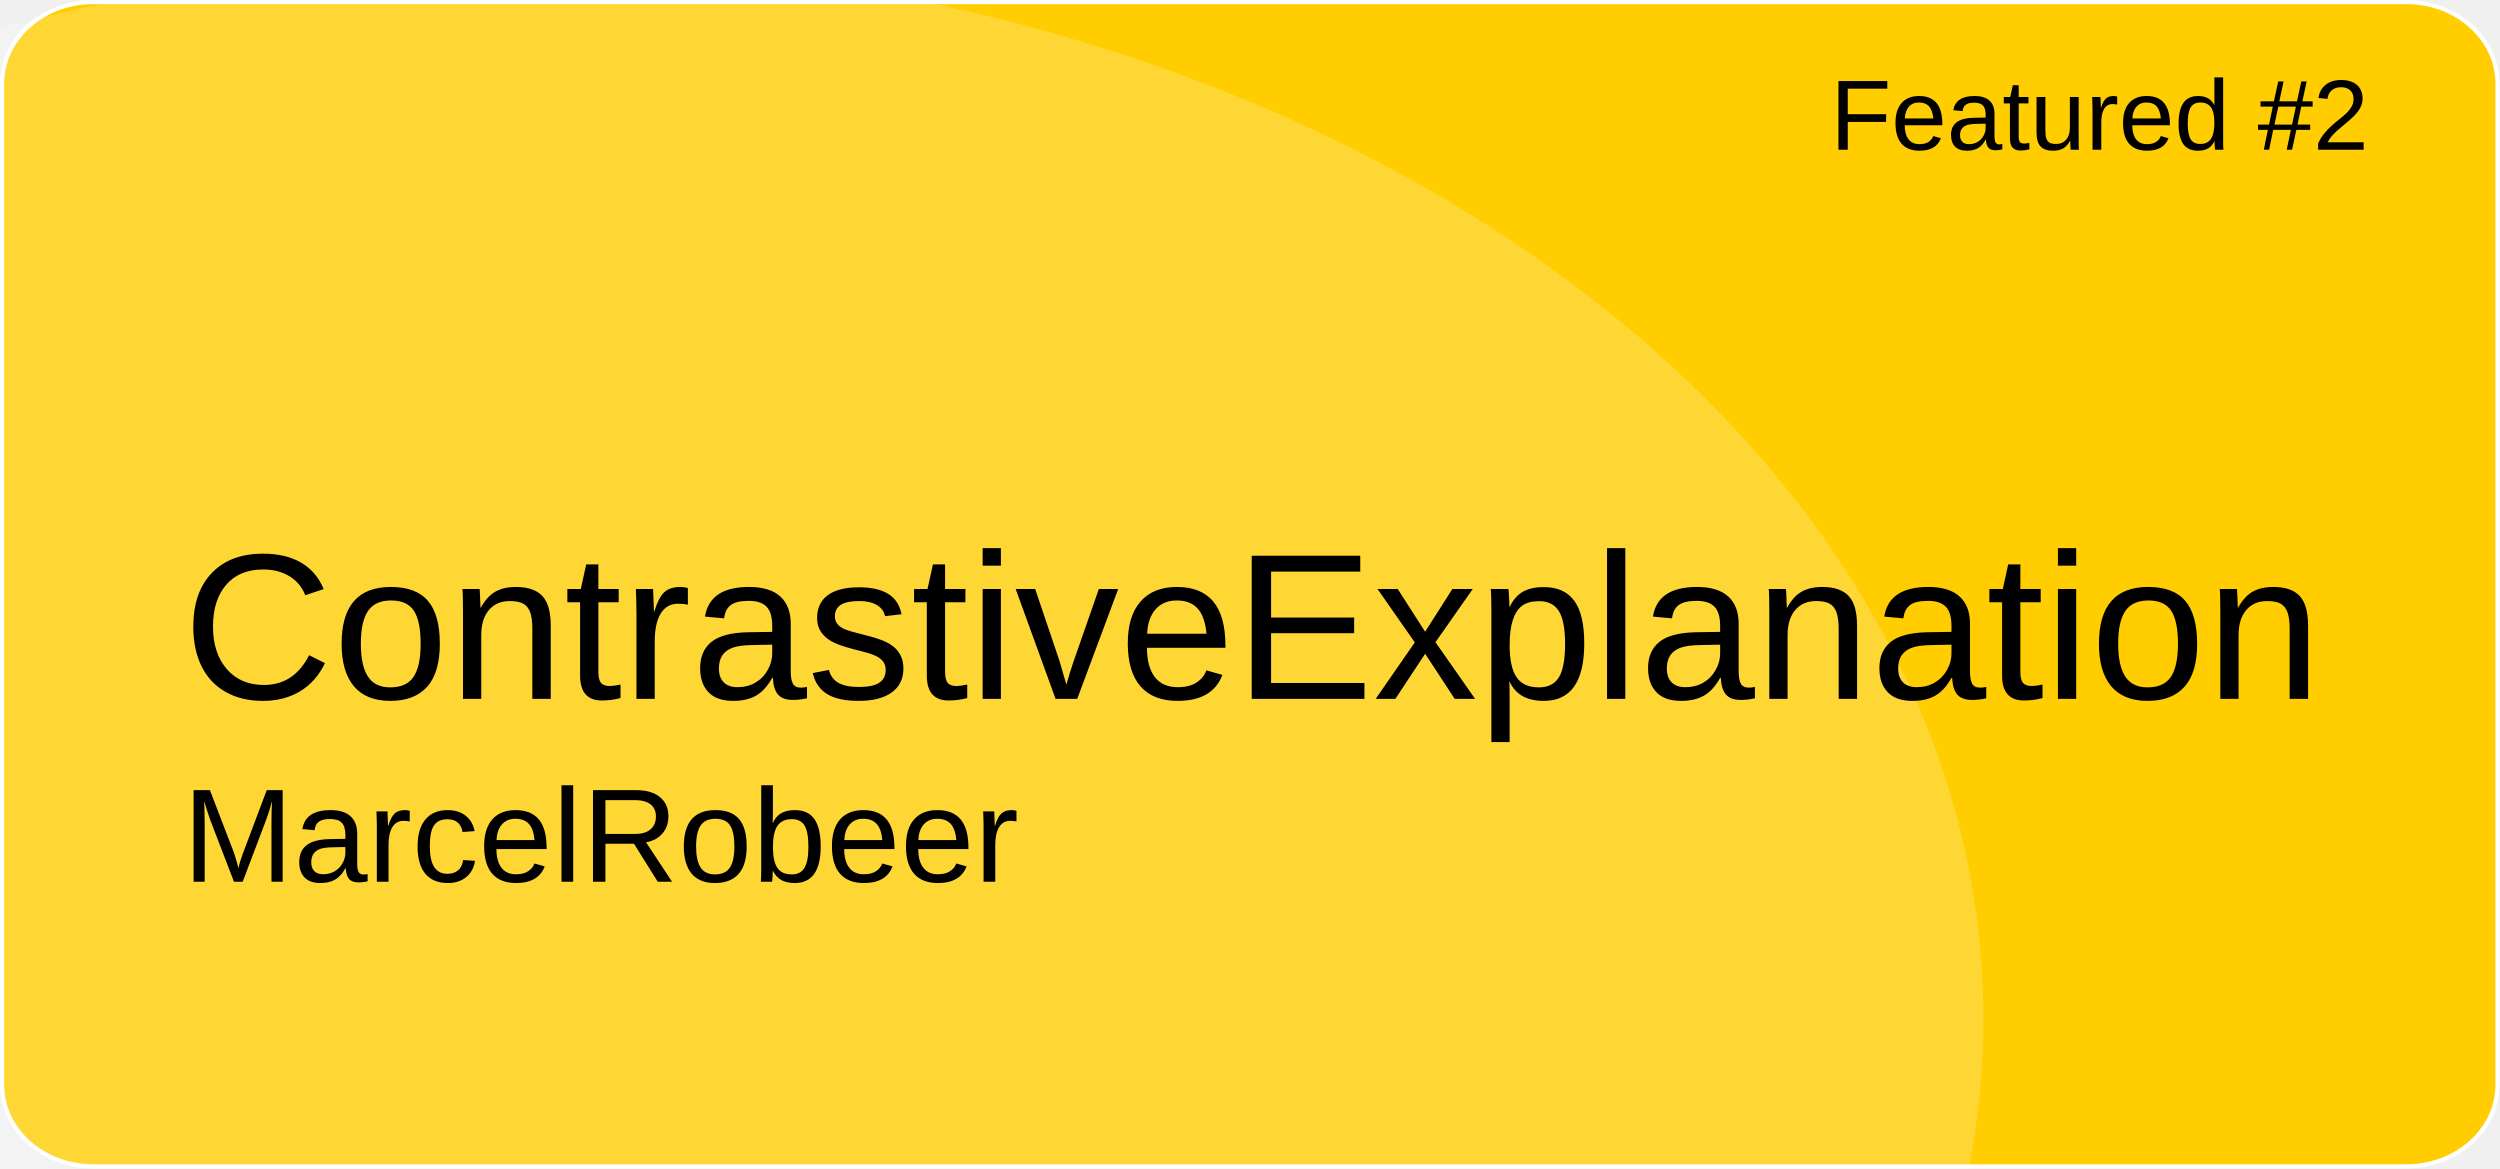
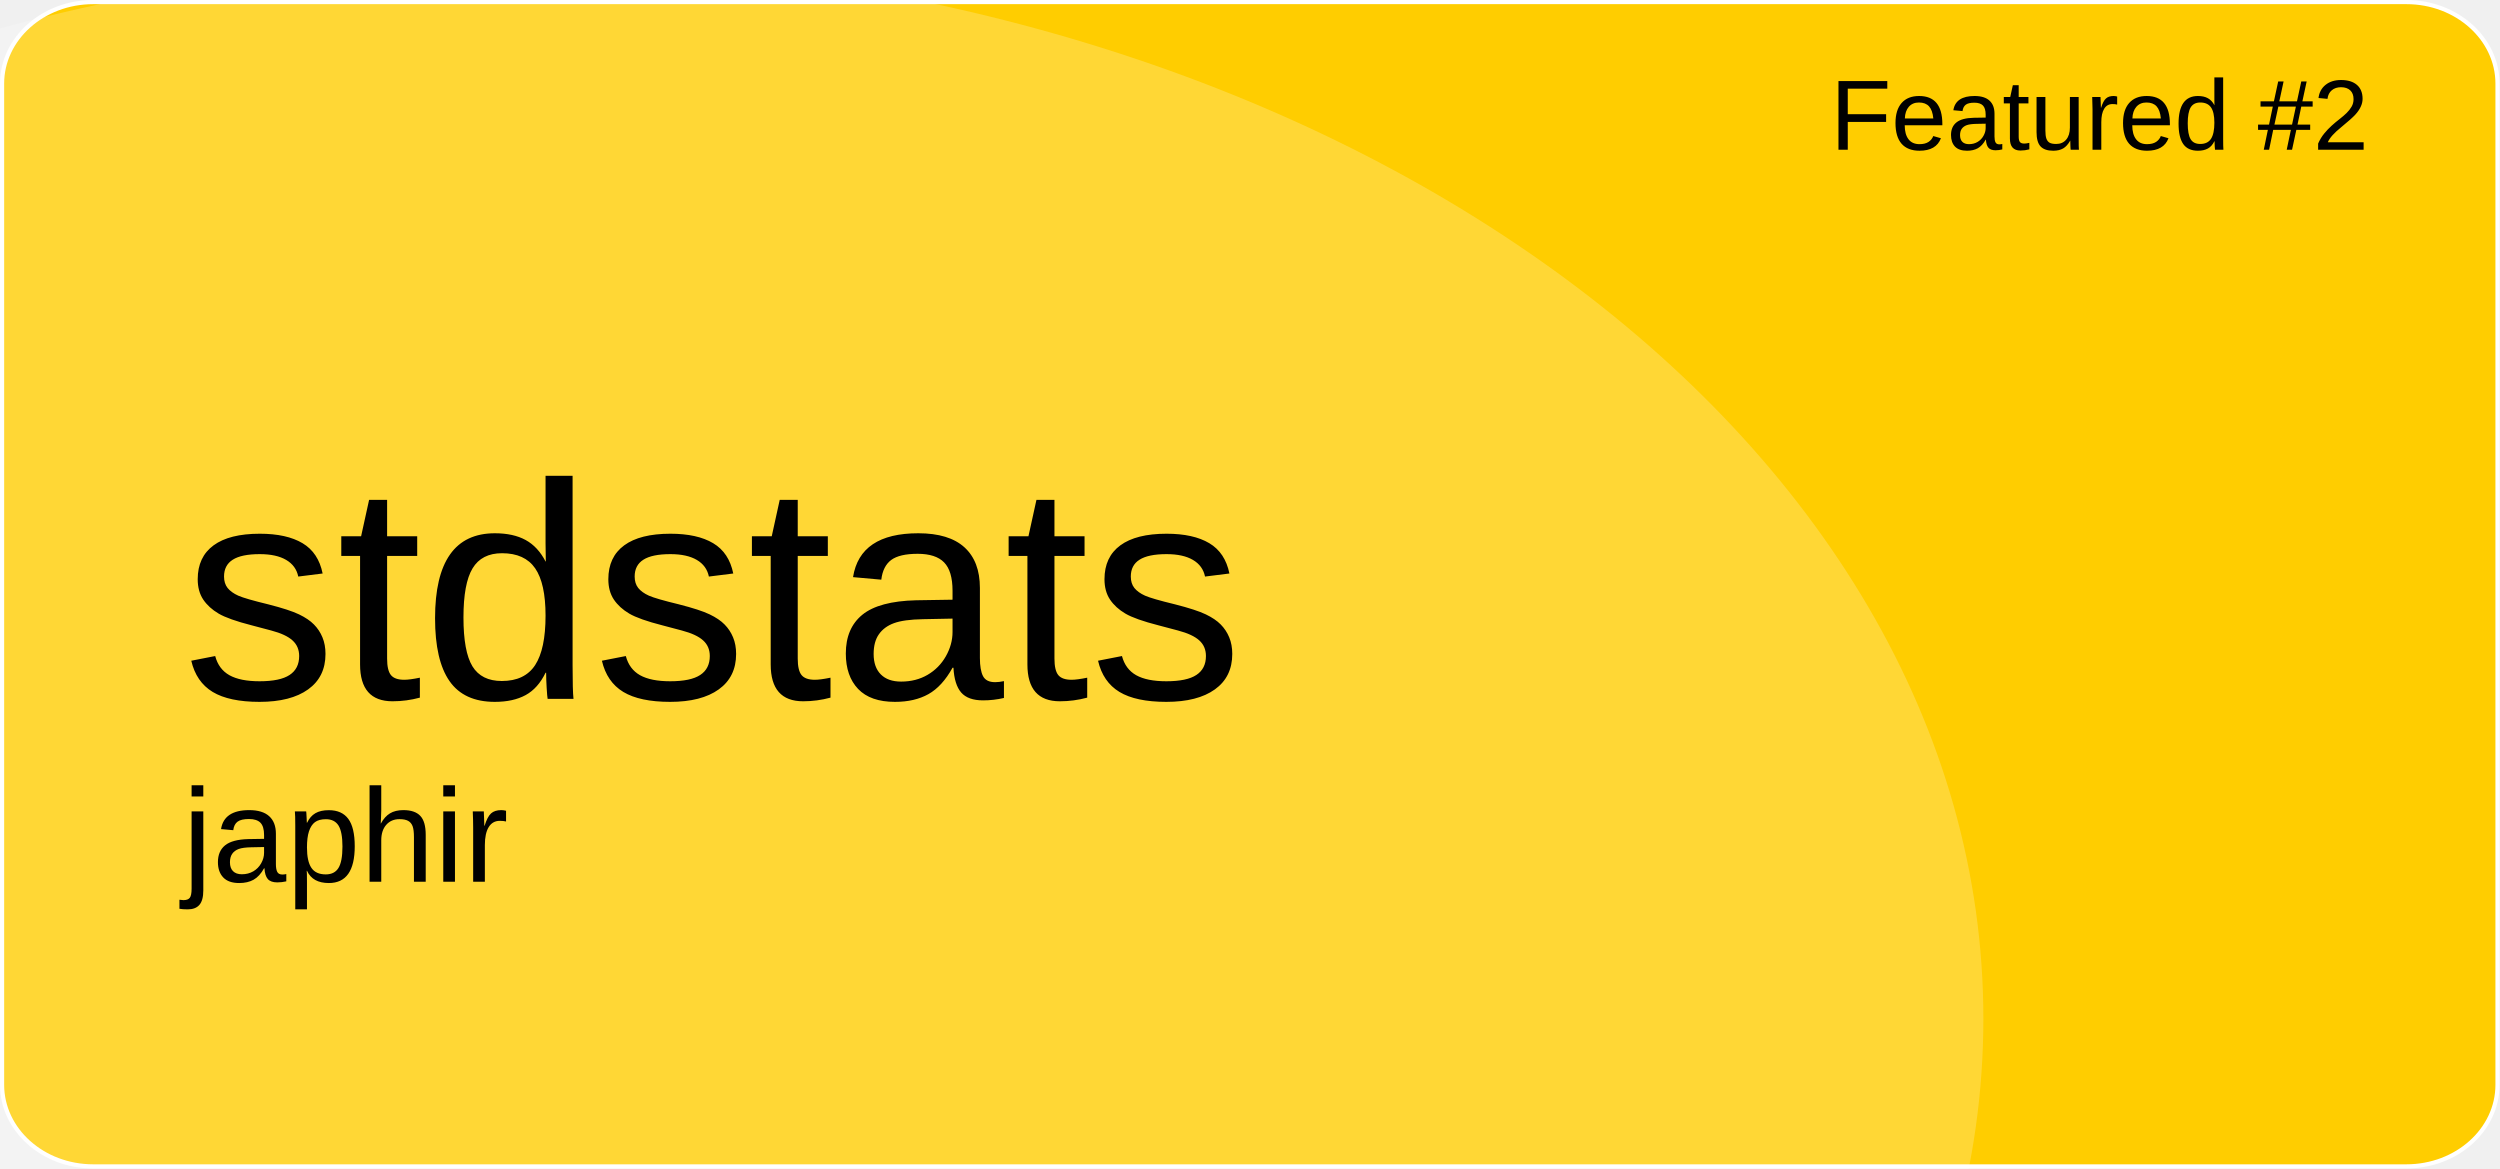
<svg xmlns="http://www.w3.org/2000/svg" version="1.1" id="a" x="0px" y="0px" viewBox="0 0 601 281" style="enable-background:new 0 0 601 281;" xml:space="preserve">
  <style type="text/css">
	.st0{fill:#FFCD00;stroke:#FFFFFF;stroke-miterlimit:10;}
	.st1{opacity:0.21;fill:#FFFFFF;enable-background:new    ;}
	.st2{font-family:'Arial';}
	.st3{font-size:24px;}
- 	.st4{font-size:50px;}
+ 	.st4{font-size:74px;}
	.st5{font-size:32px;}
</style>
  <path id="b" class="st0" d="M22.4,0.5h556.1c12.1,0,21.9,8.8,21.9,19.6v240.7c0,10.8-9.8,19.6-21.9,19.6H22.4  c-12.1,0-21.9-8.8-21.9-19.6V20.1C0.5,9.3,10.3,0.5,22.4,0.5z" />
  <ellipse class="st1" cx="124.5" cy="244.9" rx="352.3" ry="254.4" />
  <text transform="matrix(1 0 0 1 440 36)" class="st2 st3">Featured #2</text>
-   <text transform="matrix(1 0 0 1 43.92 168.01)" class="st2 st4">ContrastiveExplanation</text>
-   <text transform="matrix(1 0 0 1 43.92 211.97)" class="st2 st5">MarcelRobeer</text>
+   <text transform="matrix(1 0 0 1 43.92 168.01)" class="st2 st4">stdstats</text>
+   <text transform="matrix(1 0 0 1 43.92 211.97)" class="st2 st5">japhir</text>
</svg>
